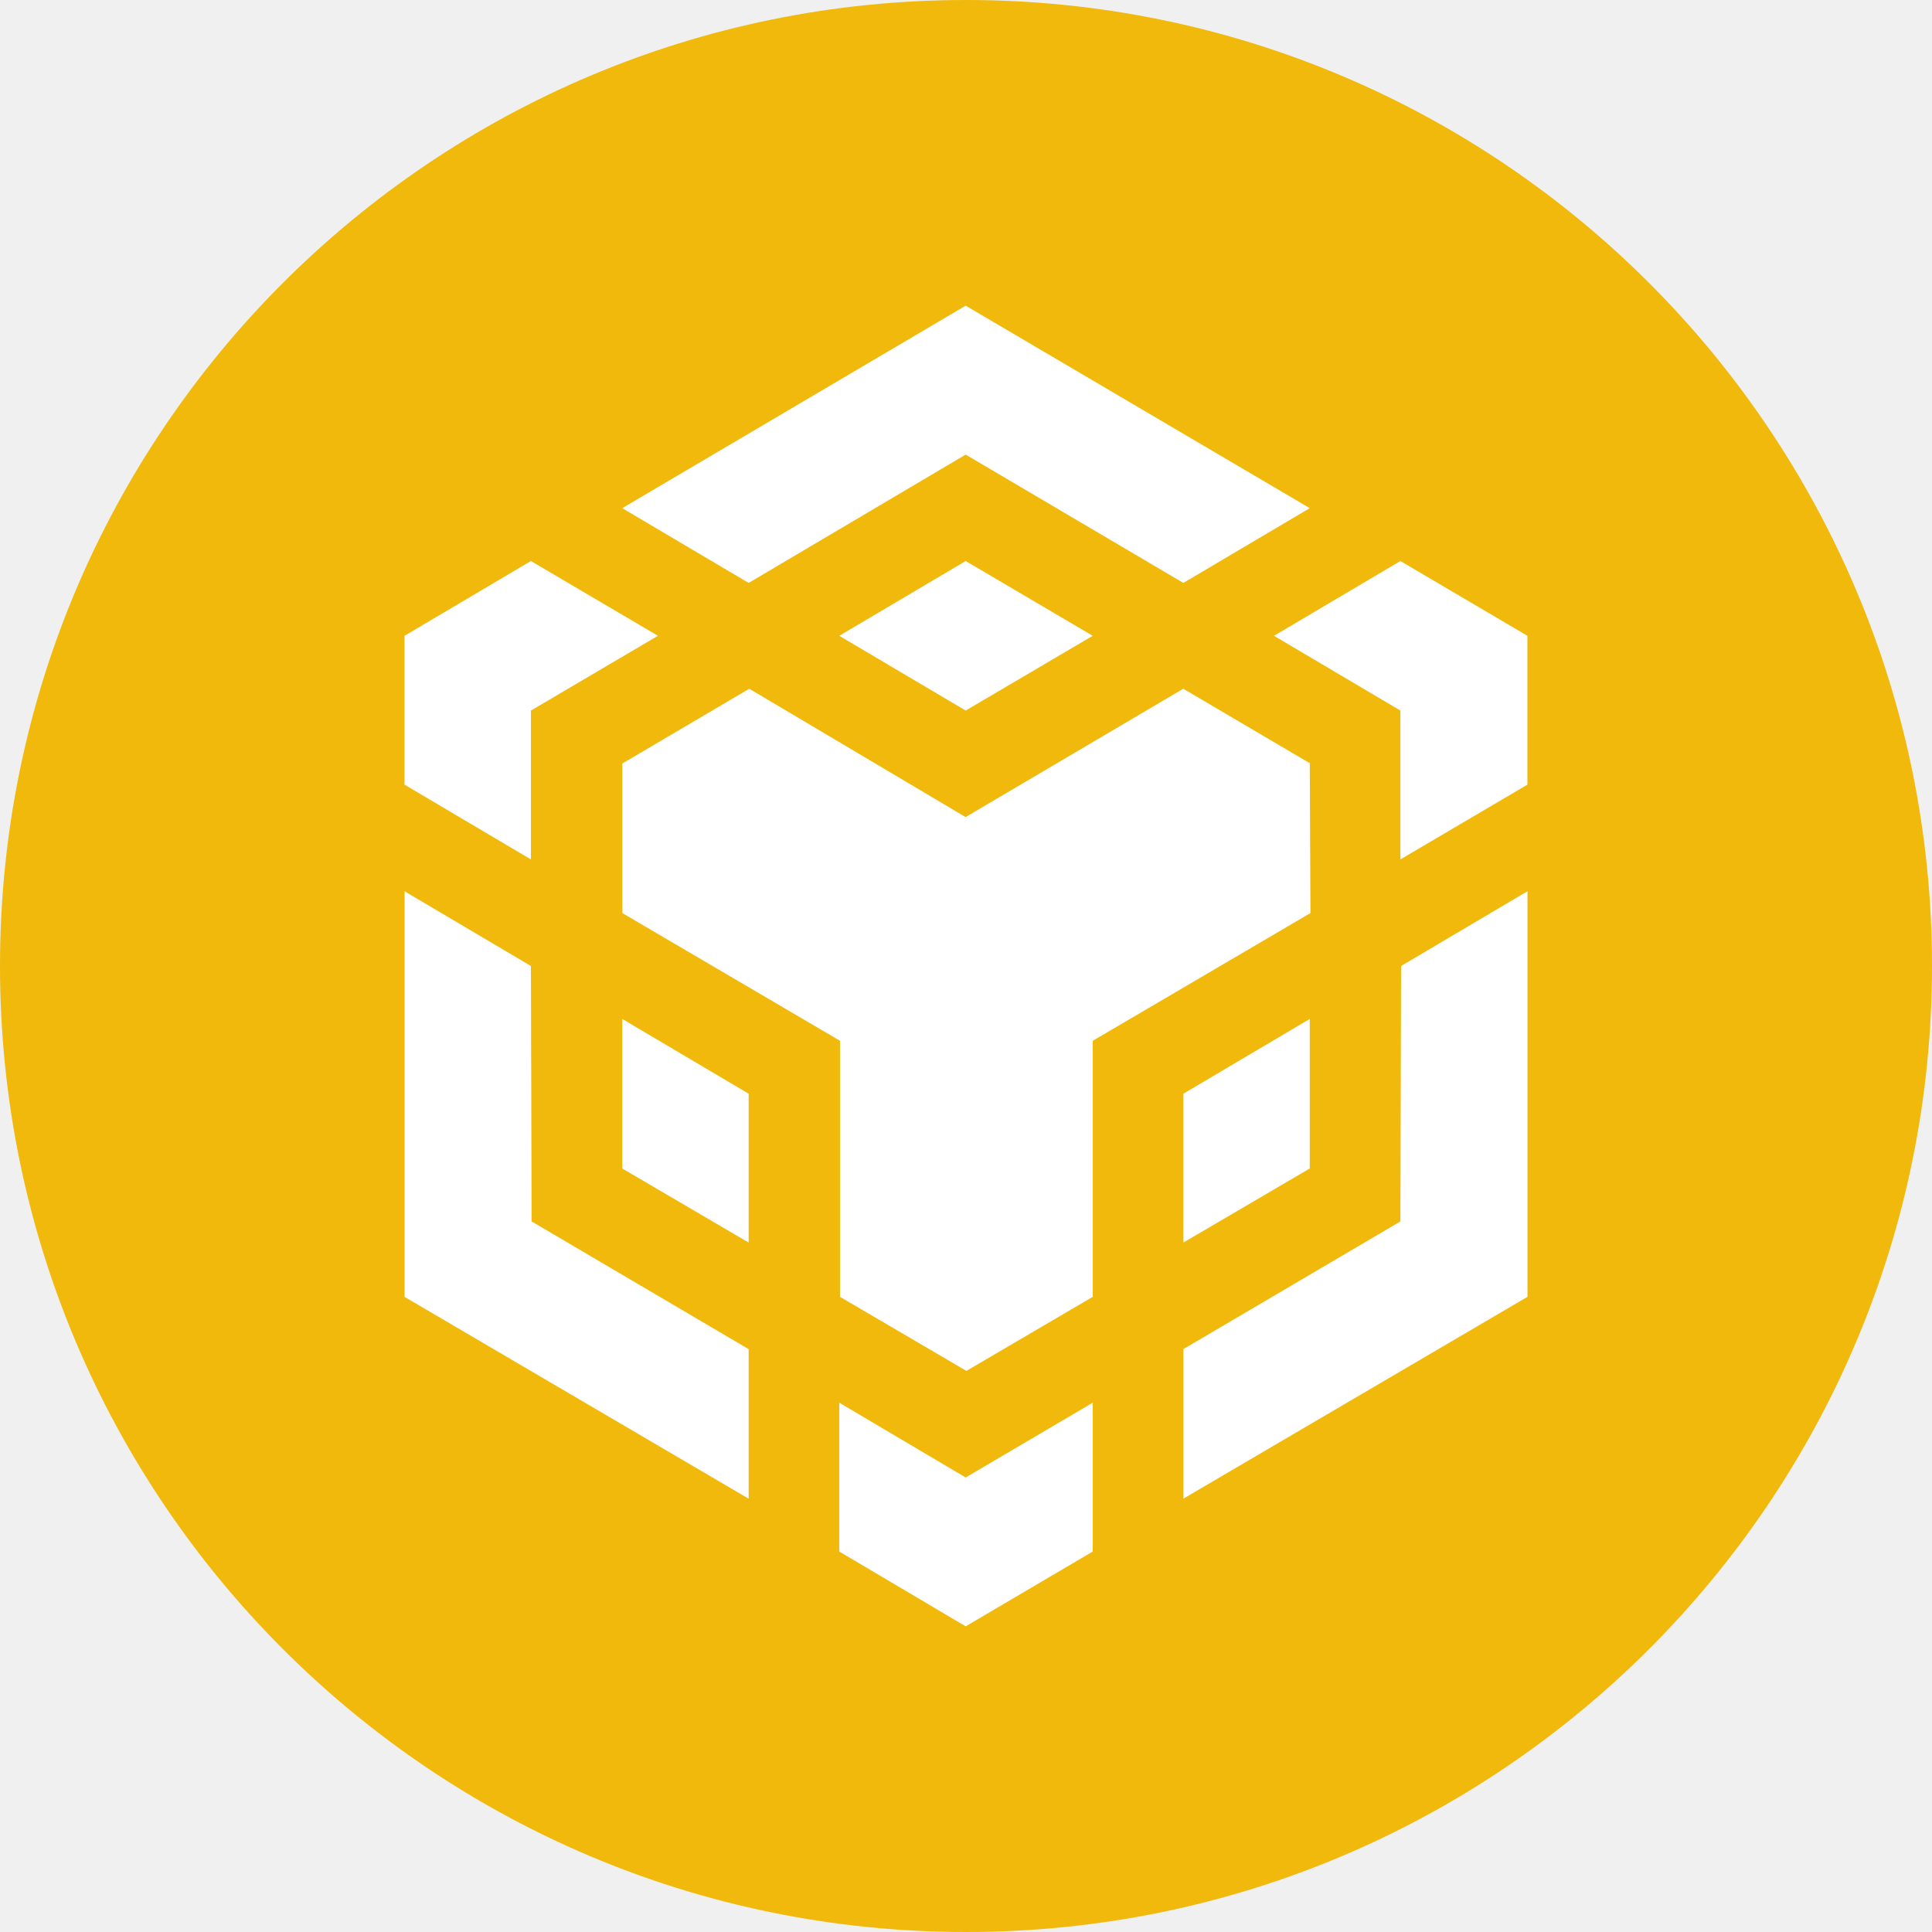
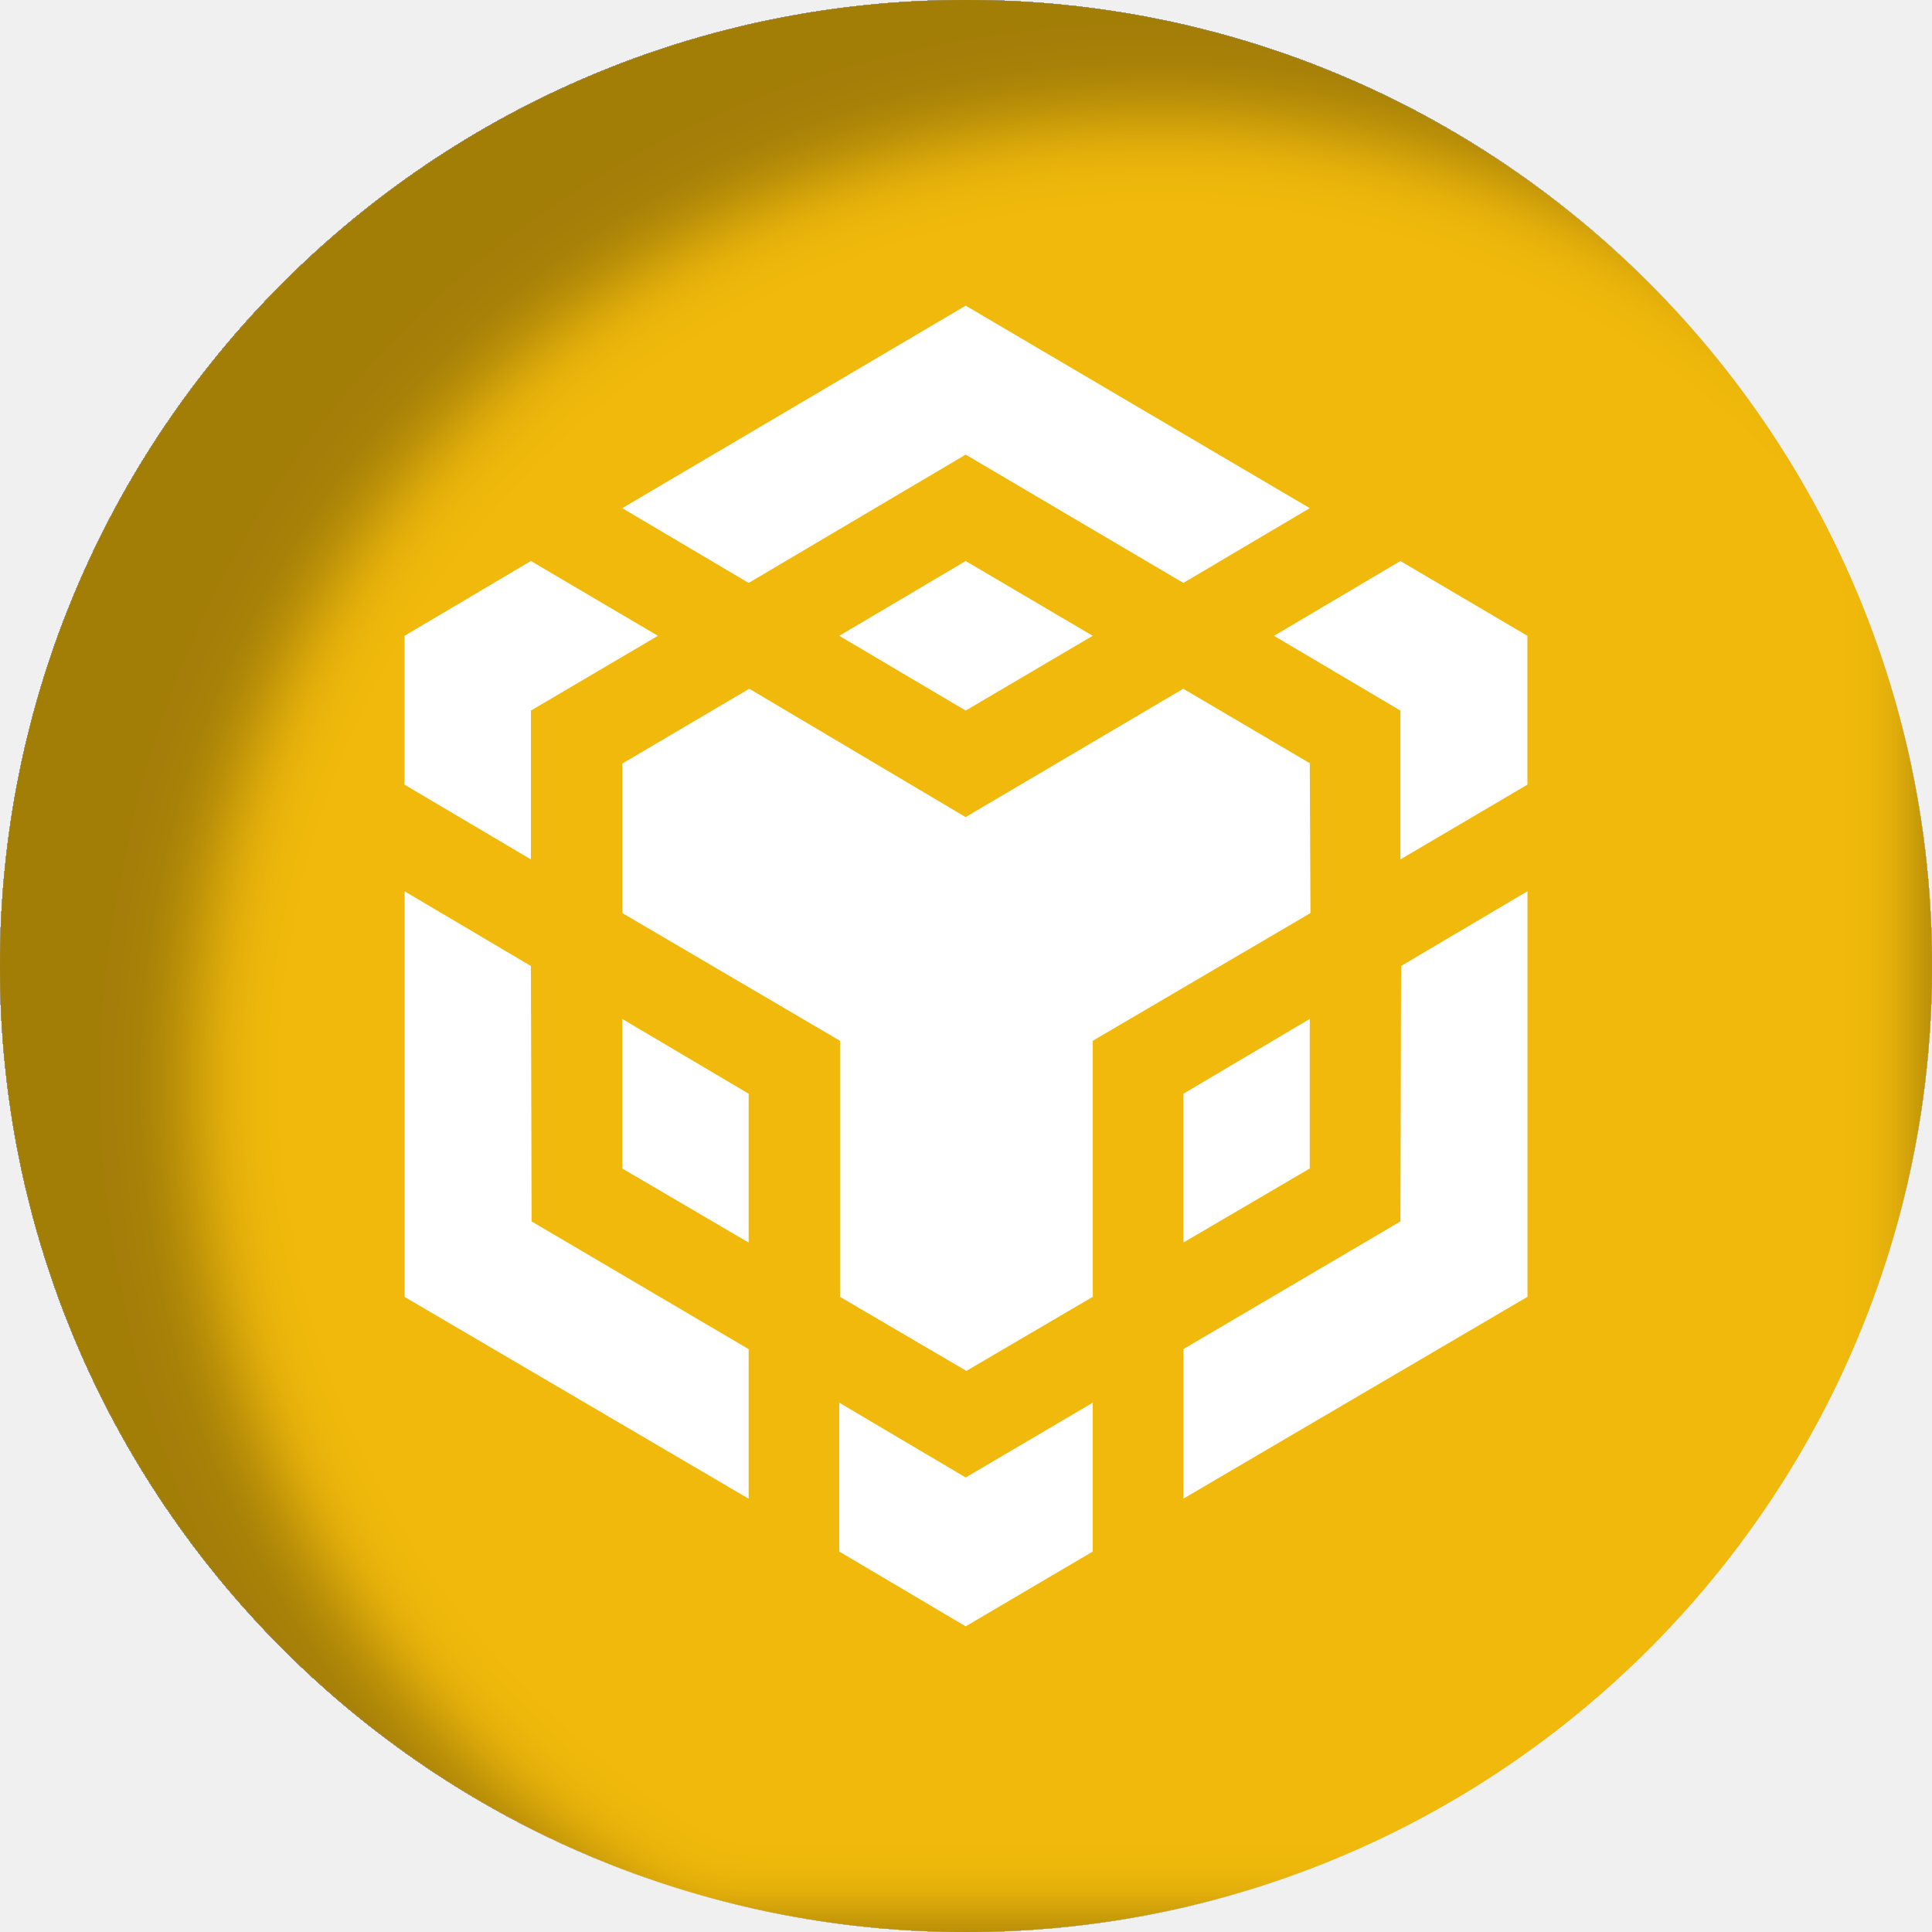
- <svg xmlns="http://www.w3.org/2000/svg" version="1.1" id="Layer_1" x="0px" y="0px" viewBox="0 0 2496 2496" style="enable-background:new 0 0 2496 2496;" xml:space="preserve">
-   <g>
-     <path style="fill-rule:evenodd;clip-rule:evenodd;fill:#F0B90B;" d="M1248,0c689.3,0,1248,558.7,1248,1248s-558.7,1248-1248,1248   S0,1937.3,0,1248S558.7,0,1248,0L1248,0z" />
-     <path style="fill:#FFFFFF;" d="M685.9,1248l0.9,330l280.4,165v193.2l-444.5-260.7v-524L685.9,1248L685.9,1248z M685.9,918v192.3   l-163.3-96.6V821.4l163.3-96.6l164.1,96.6L685.9,918L685.9,918z M1084.3,821.4l163.3-96.6l164.1,96.6L1247.6,918L1084.3,821.4   L1084.3,821.4z" />
-     <path style="fill:#FFFFFF;" d="M803.9,1509.6v-193.2l163.3,96.6v192.3L803.9,1509.6L803.9,1509.6z M1084.3,1812.2l163.3,96.6   l164.1-96.6v192.3l-164.1,96.6l-163.3-96.6V1812.2L1084.3,1812.2z M1645.9,821.4l163.3-96.6l164.1,96.6v192.3l-164.1,96.6V918   L1645.9,821.4L1645.9,821.4L1645.9,821.4z M1809.2,1578l0.9-330l163.3-96.6v524l-444.5,260.7v-193.2L1809.2,1578L1809.2,1578   L1809.2,1578z" />
-     <polygon style="fill:#FFFFFF;" points="1692.1,1509.6 1528.8,1605.3 1528.8,1413 1692.1,1316.4 1692.1,1509.6  " />
-     <path style="fill:#FFFFFF;" d="M1692.1,986.4l0.9,193.2l-281.2,165v330.8l-163.3,95.7l-163.3-95.7v-330.8l-281.2-165V986.4   L968,889.8l279.5,165.8l281.2-165.8l164.1,96.6H1692.1L1692.1,986.4z M803.9,656.5l443.7-261.6l444.5,261.6l-163.3,96.6   l-281.2-165.8L967.2,753.1L803.9,656.5L803.9,656.5z" />
+ <svg xmlns="http://www.w3.org/2000/svg" width="100" height="100" viewBox="0 0 100 100" fill="none">
+   <g clip-path="url(#clip0_111_1034)" filter="url(#filter0_i_111_1034)">
+     <path fill-rule="evenodd" clip-rule="evenodd" d="M50 0C77.616 0 100 22.384 100 50C100 77.616 77.616 100 50 100C22.384 100 0 77.616 0 50C0 22.384 22.384 0 50 0Z" fill="#F0B90B" />
+     <path d="M27.48 50L27.516 63.221L38.75 69.832V77.572L20.942 67.127V46.134L27.48 50ZM27.48 36.779V44.483L20.938 40.613V32.909L27.48 29.038L34.054 32.909L27.48 36.779ZM43.441 32.909L49.984 29.038L56.559 32.909L49.984 36.779L43.441 32.909Z" fill="white" />
+     <path d="M32.208 60.481V52.74L38.75 56.611V64.315L32.208 60.481ZM43.441 72.604L49.984 76.474L56.559 72.604V80.308L49.984 84.179L43.441 80.308V72.604ZM65.942 32.909L72.484 29.038L79.058 32.909V40.613L72.484 44.483V36.779L65.942 32.909ZM72.484 63.221L72.52 50L79.062 46.13V67.123L61.254 77.568V69.828L72.484 63.221Z" fill="white" />
+     <path d="M67.793 60.481L61.25 64.315V56.611L67.793 52.74V60.481Z" fill="white" />
+     <path d="M67.793 39.519L67.829 47.26L56.562 53.87V67.123L50.02 70.957L43.477 67.123V53.87L32.212 47.26V39.519L38.782 35.649L49.98 42.292L61.246 35.649L67.82 39.519H67.793ZM32.208 26.302L49.984 15.821L67.793 26.302L61.25 30.172L49.984 23.53L38.75 30.172L32.208 26.302Z" fill="white" />
  </g>
+   <defs>
+     <filter id="filter0_i_111_1034" x="0" y="0" width="104" height="104" filterUnits="userSpaceOnUse" color-interpolation-filters="sRGB">
+       <feFlood flood-opacity="0" result="BackgroundImageFix" />
+       <feBlend mode="normal" in="SourceGraphic" in2="BackgroundImageFix" result="shape" />
+       <feColorMatrix in="SourceAlpha" type="matrix" values="0 0 0 0 0 0 0 0 0 0 0 0 0 0 0 0 0 0 127 0" result="hardAlpha" />
+       <feOffset dx="10" dy="6" />
+       <feGaussianBlur stdDeviation="2" />
+       <feComposite in2="hardAlpha" operator="arithmetic" k2="-1" k3="1" />
+       <feColorMatrix type="matrix" values="0 0 0 0 0 0 0 0 0 0 0 0 0 0 0 0 0 0 0.32 0" />
+       <feBlend mode="normal" in2="shape" result="effect1_innerShadow_111_1034" />
+     </filter>
+     <clipPath id="clip0_111_1034">
+       <rect width="100" height="100" fill="white" />
+     </clipPath>
+   </defs>
</svg>
